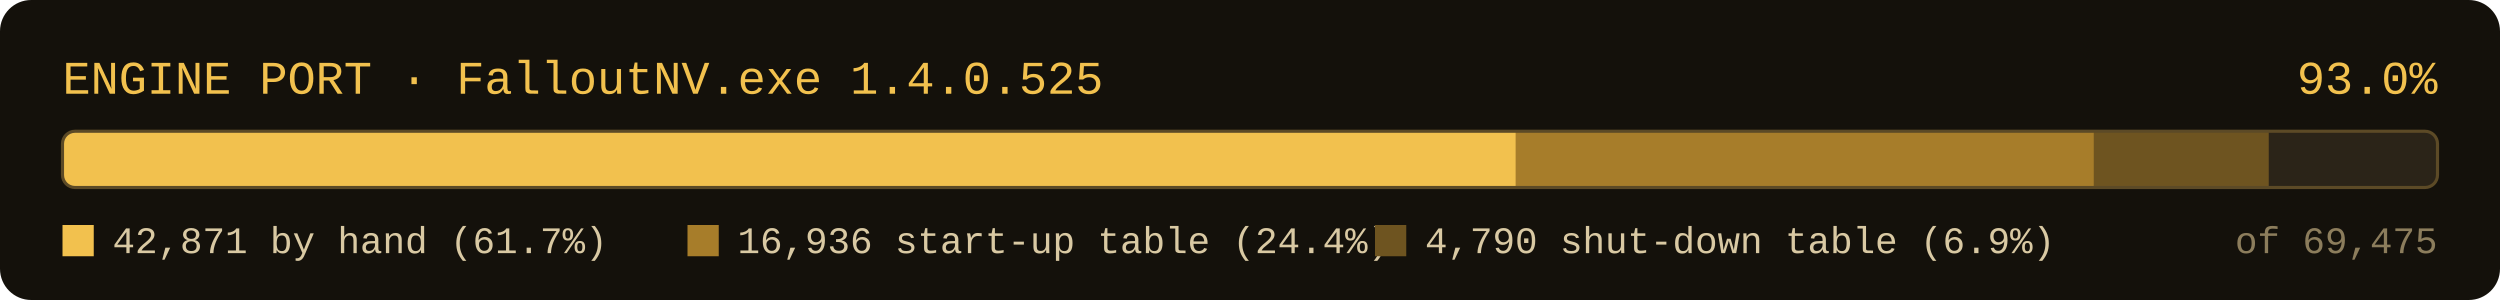
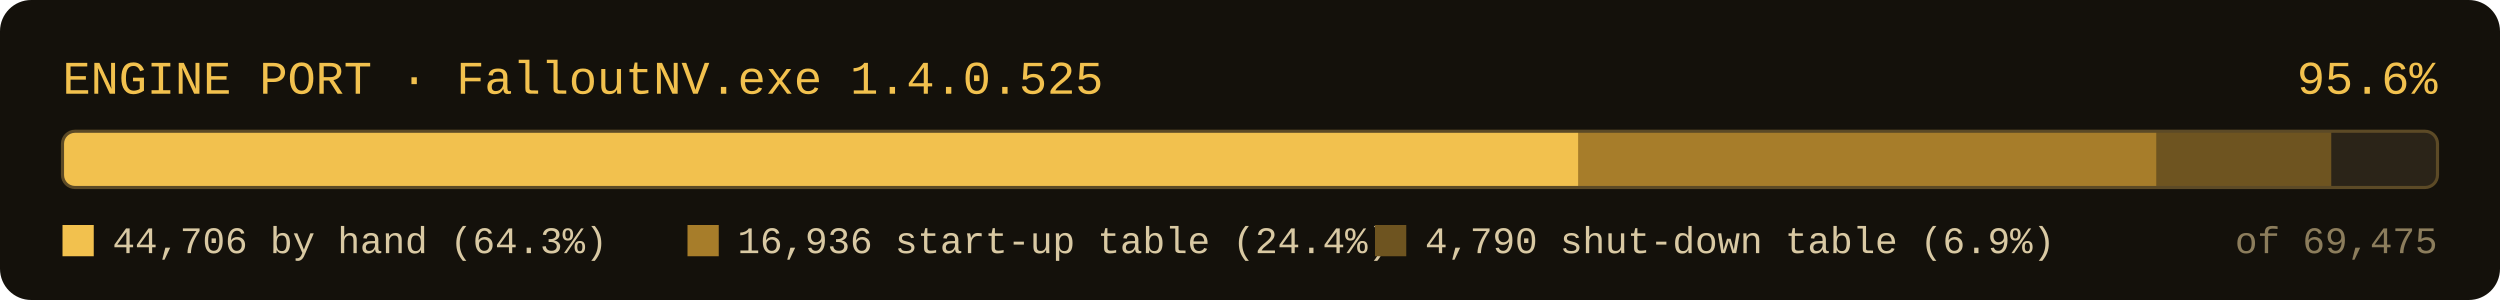
- <svg xmlns="http://www.w3.org/2000/svg" width="800" height="96" viewBox="0 0 800 96" role="img" aria-label="Engine port progress: 61.7% translated by hand, 24.4% start-up table, 6.9% shut-down table, 93.0% covered in all">
+ <svg xmlns="http://www.w3.org/2000/svg" width="800" height="96" viewBox="0 0 800 96" role="img" aria-label="Engine port progress: 64.3% translated by hand, 24.4% start-up table, 6.9% shut-down table, 95.6% covered in all">
  <rect x="0" y="0" width="800" height="96" rx="10" fill="#14110b" />
  <text x="20" y="30" font-family="Consolas, 'Courier New', monospace" font-size="15" fill="#f2c14e">ENGINE PORT · FalloutNV.exe 1.4.0.525</text>
-   <text x="780" y="30" text-anchor="end" font-family="Consolas, 'Courier New', monospace" font-size="15" fill="#f2c14e">93.0%</text>
+   <text x="780" y="30" text-anchor="end" font-family="Consolas, 'Courier New', monospace" font-size="15" fill="#f2c14e">95.6%</text>
  <rect x="20" y="42" width="760" height="18" rx="4" fill="#2b2418" />
-   <rect x="20" y="42" width="469" height="18" rx="4" fill="#f2c14e" />
-   <rect x="485" y="42" width="189" height="18" fill="#a77d2a" />
-   <rect x="670" y="42" width="56" height="18" fill="#6e5420" />
+   <rect x="20" y="42" width="489" height="18" rx="4" fill="#f2c14e" />
+   <rect x="505" y="42" width="189" height="18" fill="#a77d2a" />
+   <rect x="690" y="42" width="56" height="18" fill="#6e5420" />
  <rect x="20" y="42" width="760" height="18" rx="4" fill="none" stroke="#5c4a26" stroke-width="1" />
  <rect x="20" y="72" width="10" height="10" fill="#f2c14e" />
-   <text x="36" y="81" font-family="Consolas, 'Courier New', monospace" font-size="12" fill="#d9c9a3">42,871 by hand (61.7%)</text>
+   <text x="36" y="81" font-family="Consolas, 'Courier New', monospace" font-size="12" fill="#d9c9a3">44,706 by hand (64.3%)</text>
  <rect x="220" y="72" width="10" height="10" fill="#a77d2a" />
  <text x="236" y="81" font-family="Consolas, 'Courier New', monospace" font-size="12" fill="#d9c9a3">16,936 start-up table (24.4%)</text>
  <rect x="440" y="72" width="10" height="10" fill="#6e5420" />
  <text x="456" y="81" font-family="Consolas, 'Courier New', monospace" font-size="12" fill="#d9c9a3">4,790 shut-down table (6.9%)</text>
  <text x="780" y="81" text-anchor="end" font-family="Consolas, 'Courier New', monospace" font-size="12" fill="#8c7d5c">of 69,475</text>
</svg>
